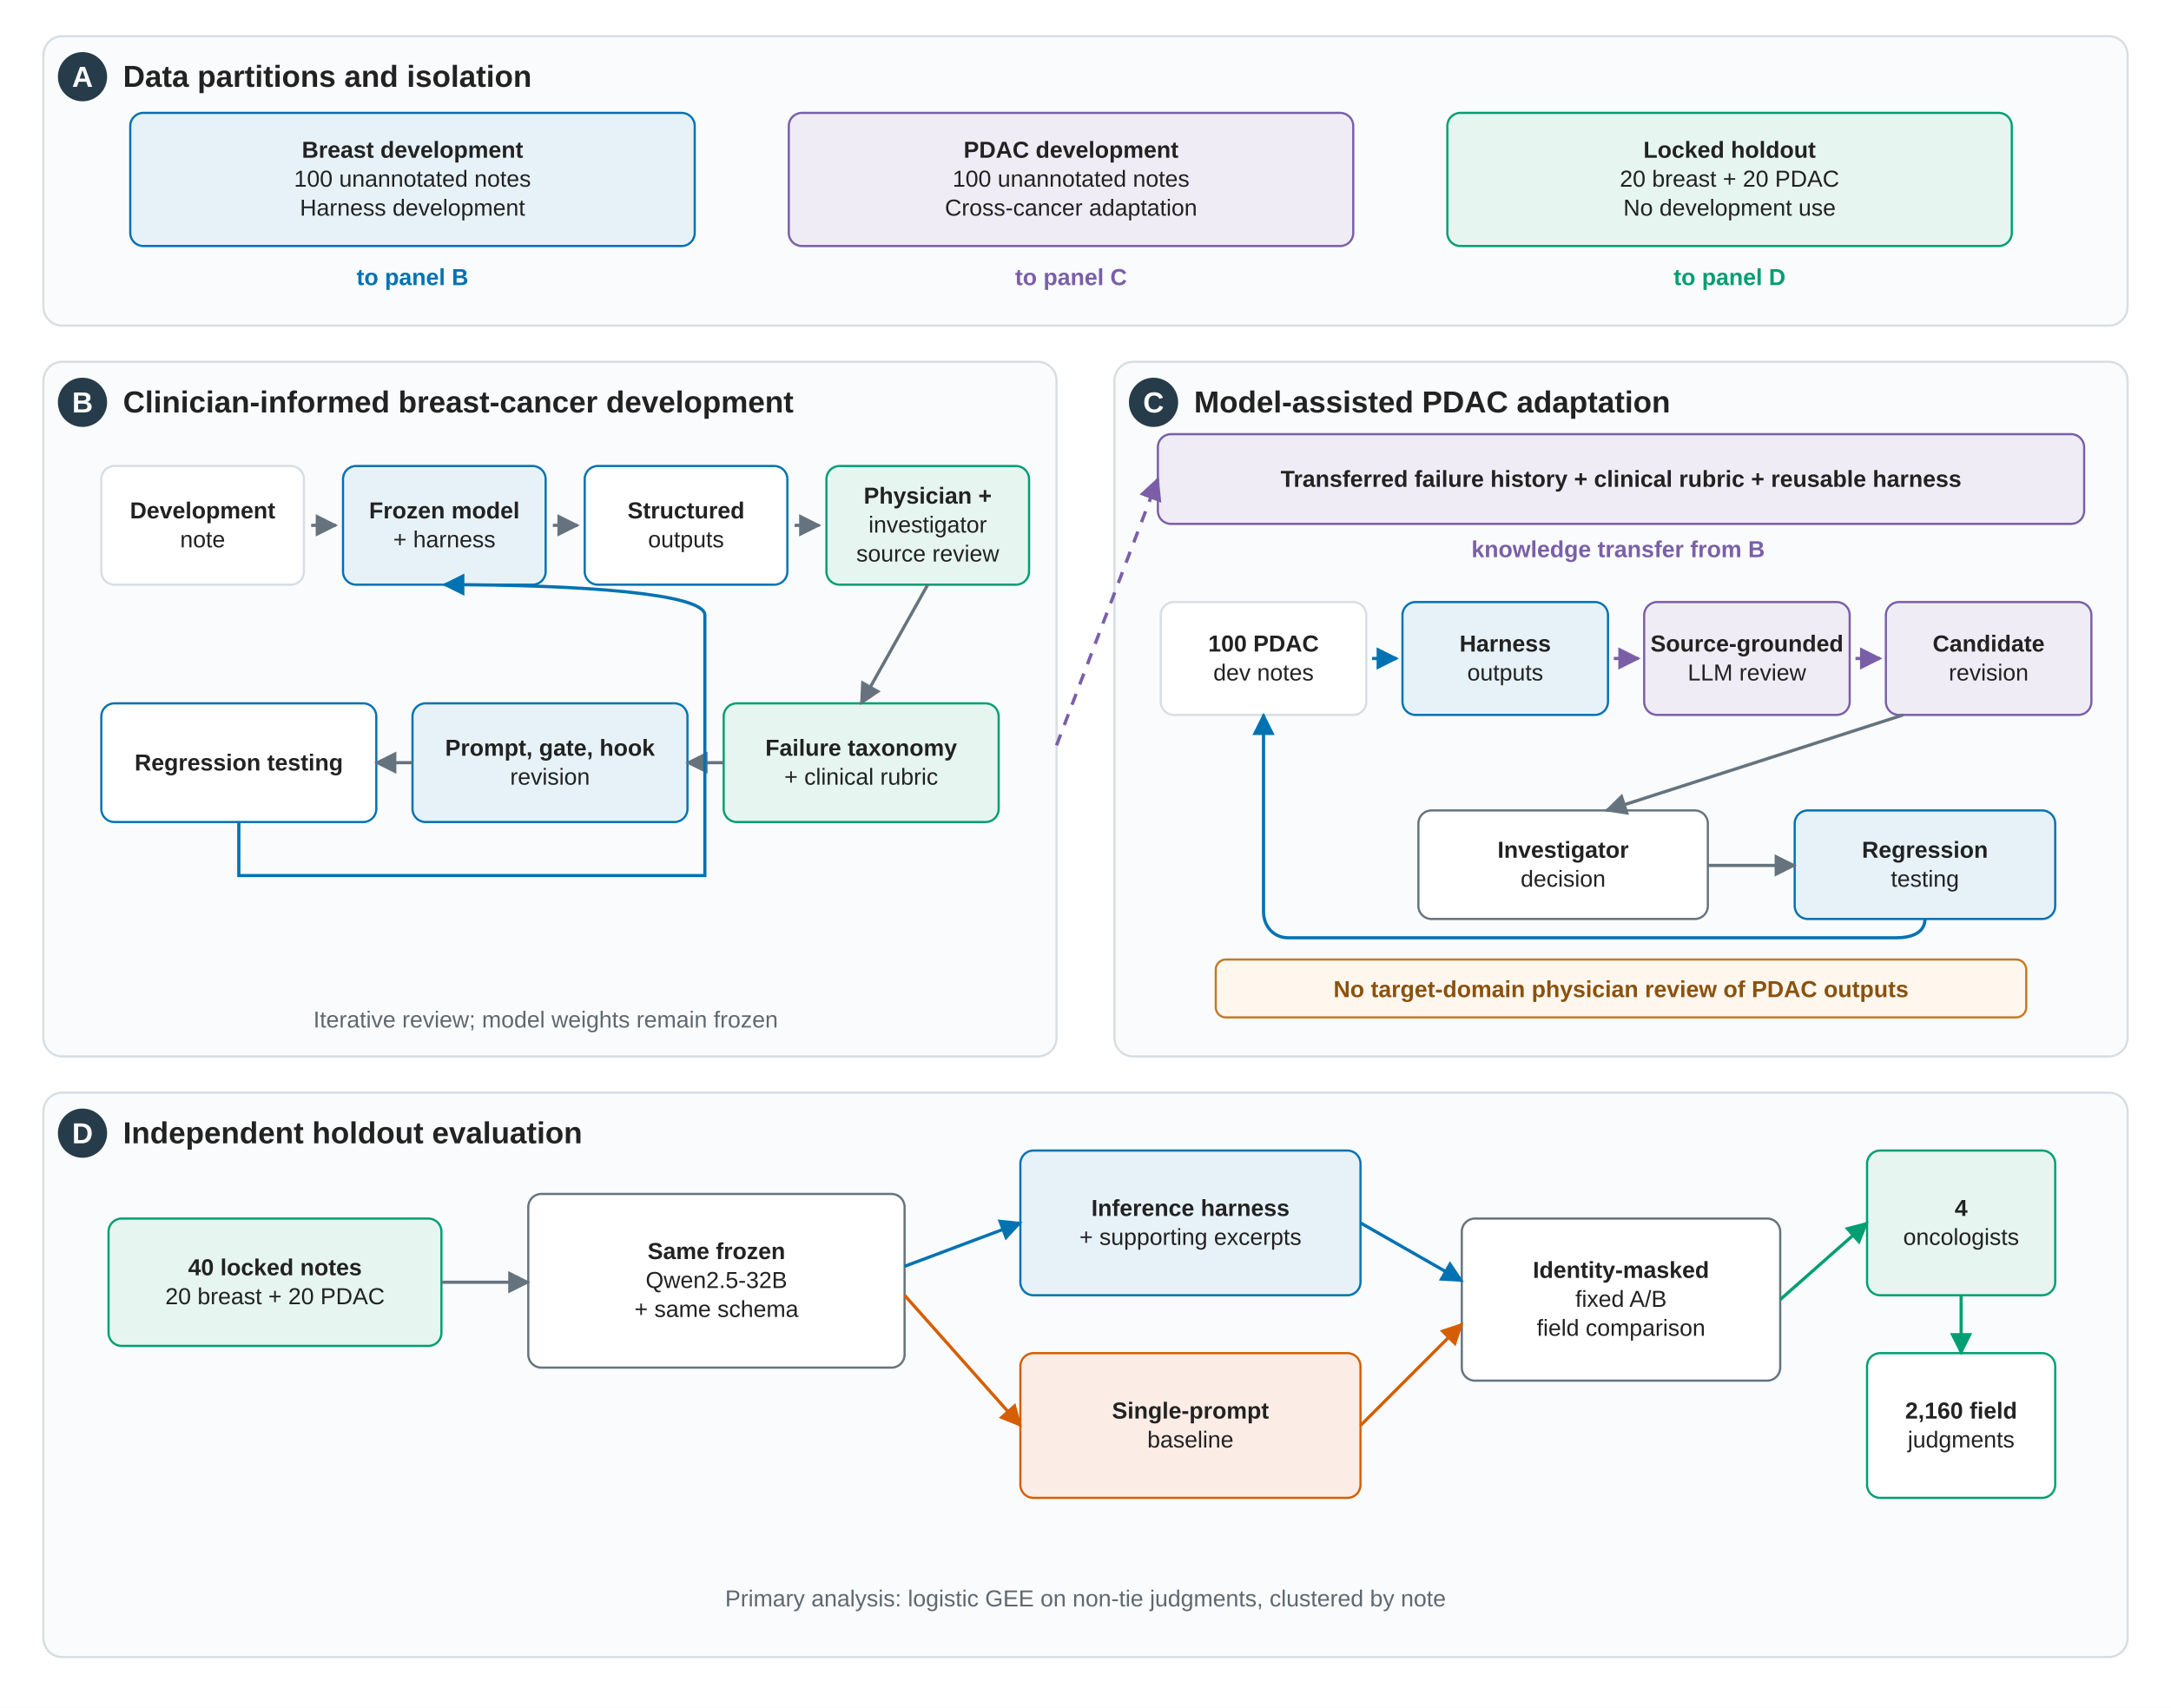
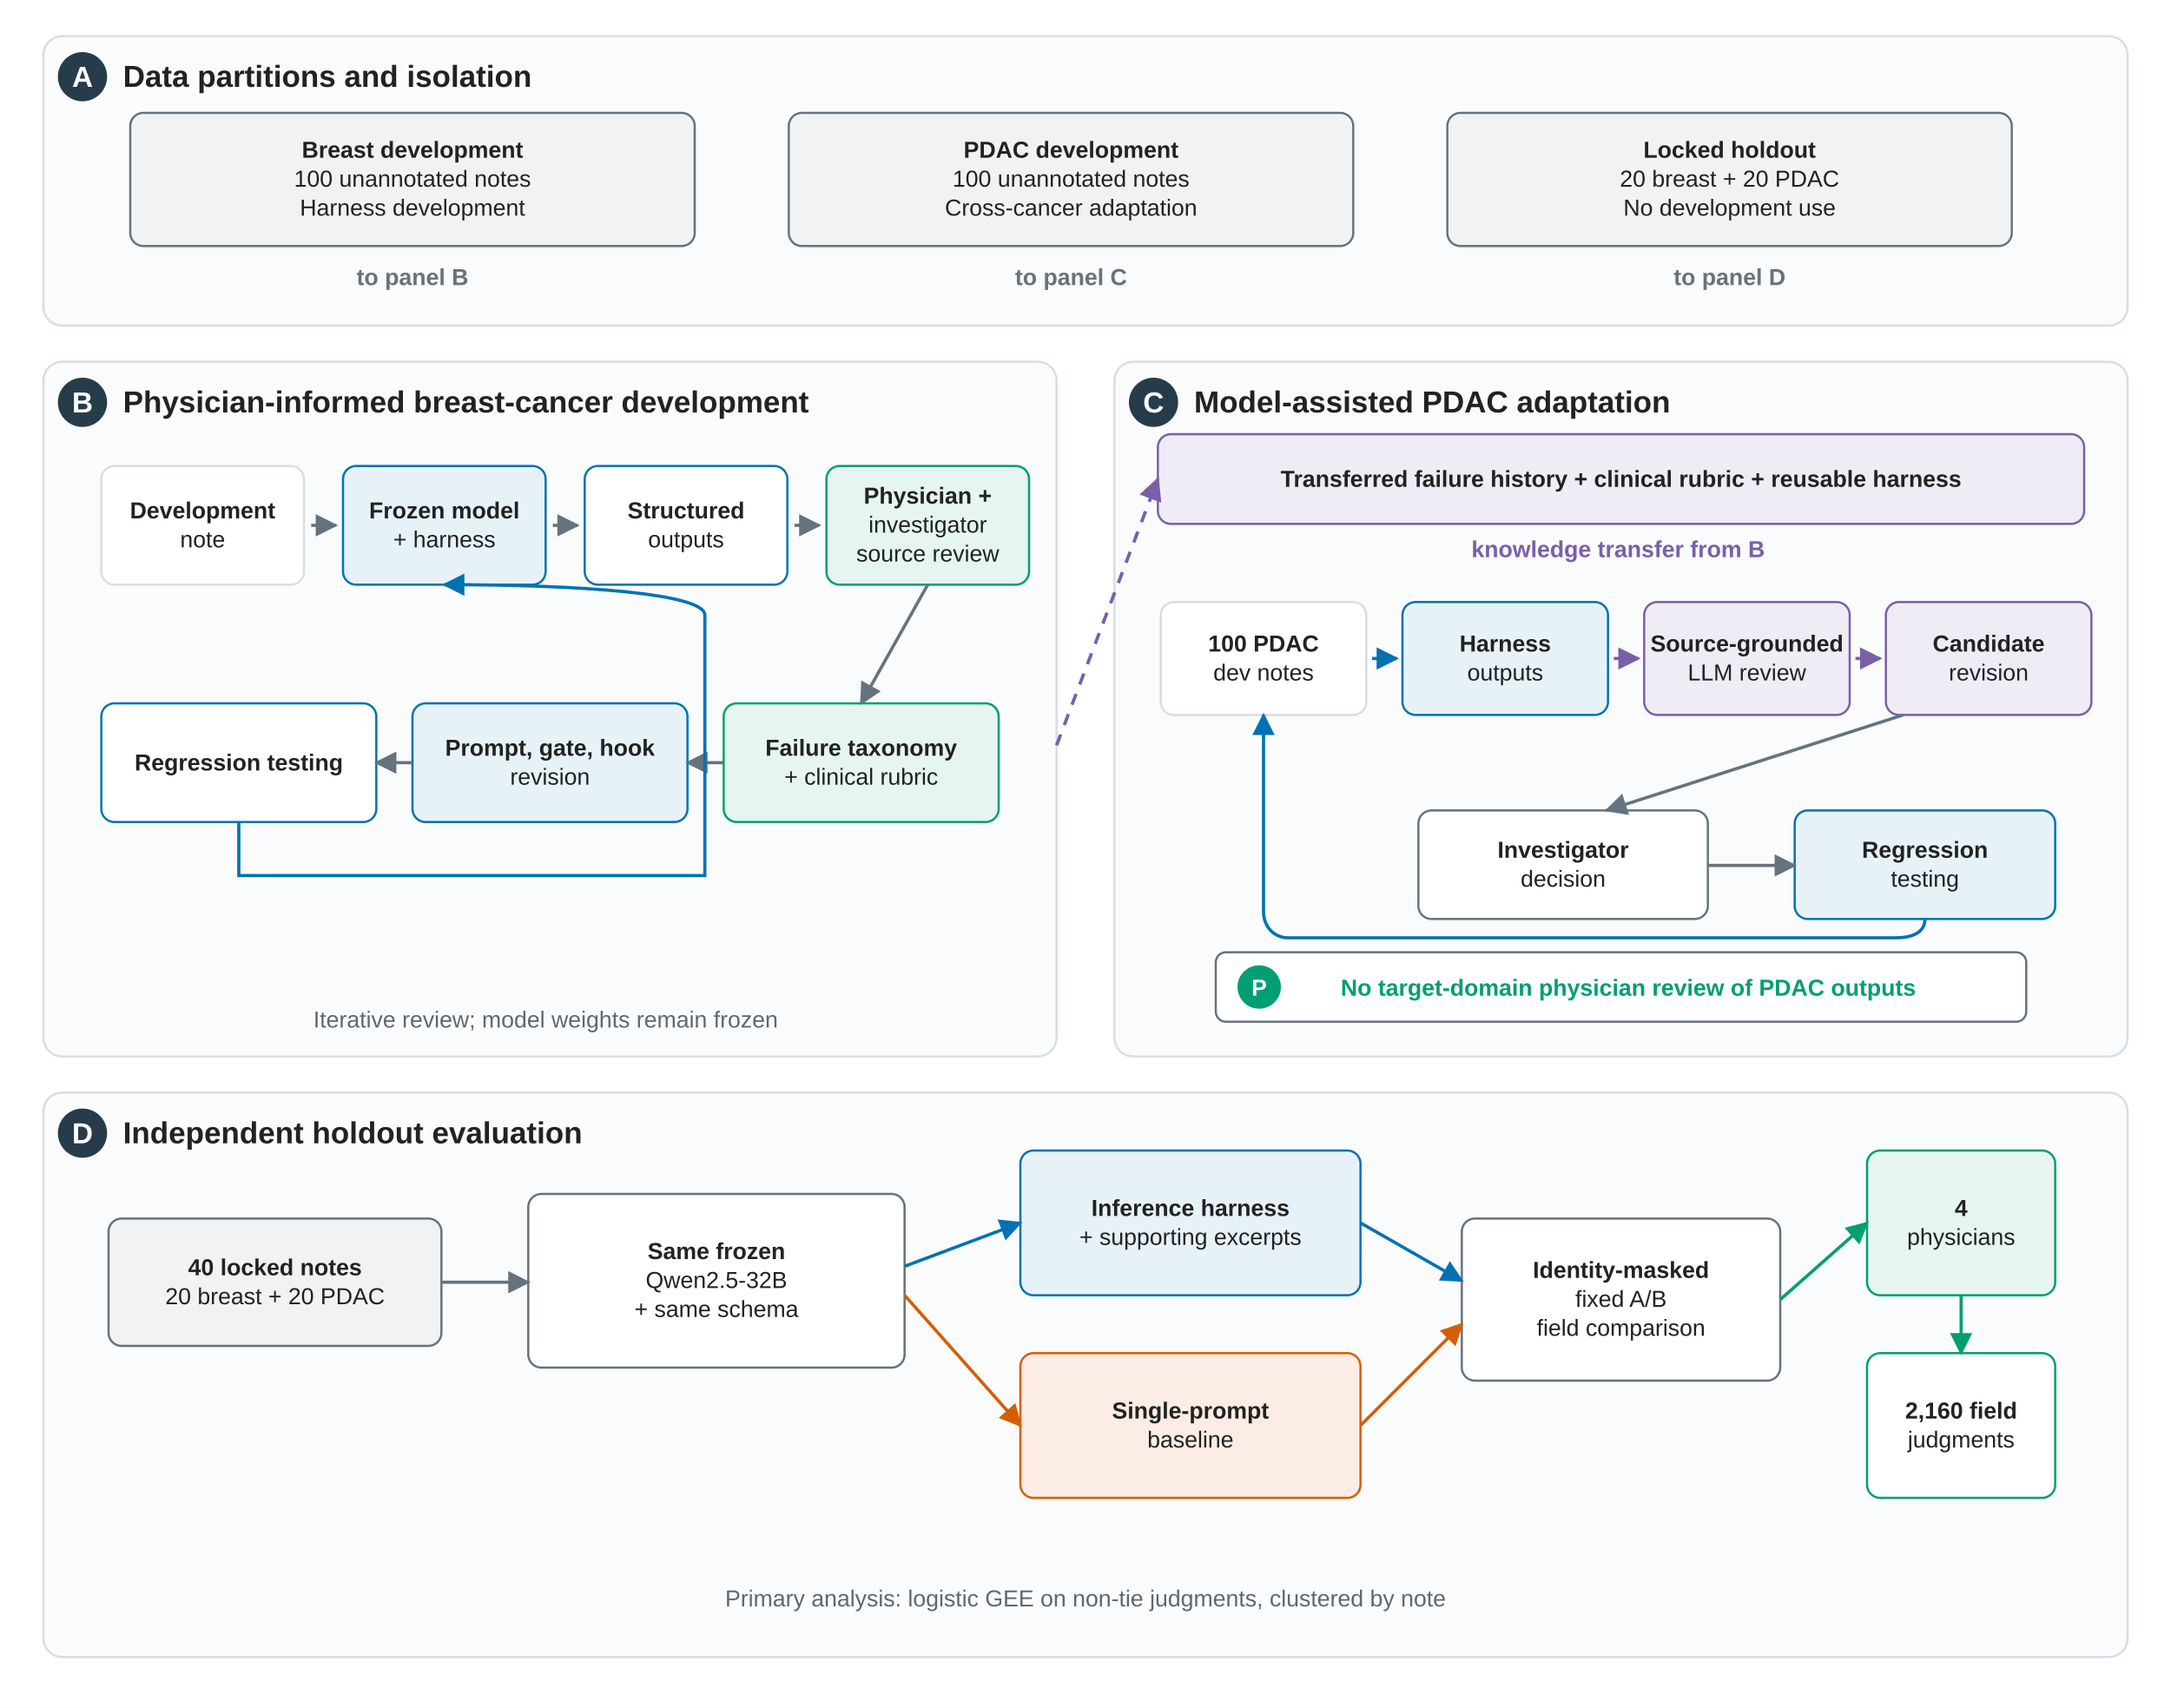
<svg xmlns="http://www.w3.org/2000/svg" width="1500" height="1180" viewBox="0 0 1500 1180">
-   <rect width="100%" height="100%" fill="white" />
+   <rect x="0" y="0" width="1500" height="1180" fill="#FFFFFF" />
  <defs>
    <marker id="arrow" viewBox="0 0 10 10" refX="9" refY="5" markerWidth="7" markerHeight="7" orient="auto-start-reverse">
      <path d="M0 0 L10 5 L0 10 z" fill="#65737E" />
    </marker>
    <marker id="arrow-blue" viewBox="0 0 10 10" refX="9" refY="5" markerWidth="7" markerHeight="7" orient="auto-start-reverse">
      <path d="M0 0 L10 5 L0 10 z" fill="#0072B2" />
    </marker>
    <marker id="arrow-purple" viewBox="0 0 10 10" refX="9" refY="5" markerWidth="7" markerHeight="7" orient="auto-start-reverse">
      <path d="M0 0 L10 5 L0 10 z" fill="#7A5FA8" />
    </marker>
    <marker id="arrow-green" viewBox="0 0 10 10" refX="9" refY="5" markerWidth="7" markerHeight="7" orient="auto-start-reverse">
      <path d="M0 0 L10 5 L0 10 z" fill="#009E73" />
    </marker>
    <marker id="arrow-orange" viewBox="0 0 10 10" refX="9" refY="5" markerWidth="7" markerHeight="7" orient="auto-start-reverse">
      <path d="M0 0 L10 5 L0 10 z" fill="#D55E00" />
    </marker>
  </defs>
  <g font-family="Arial, Helvetica, sans-serif" fill="#222222">
    <rect x="30.0" y="25.0" width="1440.0" height="200.0" rx="13" fill="#FAFBFC" stroke="#D7DEE3" stroke-width="1.5" />
    <circle cx="57.0" cy="53.0" r="17" fill="#263C4A" />
    <text x="57.0" y="60.0" text-anchor="middle" font-size="20" font-weight="700" fill="white">A</text>
    <text x="85.0" y="60.0" text-anchor="start" font-size="21" font-weight="700" fill="#222222">Data partitions and isolation</text>
-     <rect x="90.0" y="78.0" width="390.0" height="92.0" rx="9" fill="#E7F2F8" stroke="#0072B2" stroke-width="1.5" />
+     <rect x="90.0" y="78.0" width="390.0" height="92.0" rx="9" fill="#F0F2F3" stroke="#65737E" stroke-width="1.5" />
    <text x="285.0" y="109.0" text-anchor="middle" font-size="16" font-weight="700" fill="#222222">Breast development</text>
    <text x="285.0" y="129.0" text-anchor="middle" font-size="16" font-weight="400" fill="#222222">100 unannotated notes</text>
    <text x="285.0" y="149.0" text-anchor="middle" font-size="16" font-weight="400" fill="#222222">Harness development</text>
-     <text x="285.0" y="197.0" text-anchor="middle" font-size="16" font-weight="700" fill="#0072B2">to panel B</text>
-     <rect x="545.0" y="78.0" width="390.0" height="92.0" rx="9" fill="#F0ECF5" stroke="#7A5FA8" stroke-width="1.5" />
+     <text x="285.0" y="197.0" text-anchor="middle" font-size="16" font-weight="700" fill="#65737E">to panel B</text>
+     <rect x="545.0" y="78.0" width="390.0" height="92.0" rx="9" fill="#F0F2F3" stroke="#65737E" stroke-width="1.5" />
    <text x="740.0" y="109.0" text-anchor="middle" font-size="16" font-weight="700" fill="#222222">PDAC development</text>
    <text x="740.0" y="129.0" text-anchor="middle" font-size="16" font-weight="400" fill="#222222">100 unannotated notes</text>
    <text x="740.0" y="149.0" text-anchor="middle" font-size="16" font-weight="400" fill="#222222">Cross-cancer adaptation</text>
-     <text x="740.0" y="197.0" text-anchor="middle" font-size="16" font-weight="700" fill="#7A5FA8">to panel C</text>
-     <rect x="1000.0" y="78.0" width="390.0" height="92.0" rx="9" fill="#E6F5F0" stroke="#009E73" stroke-width="1.5" />
+     <text x="740.0" y="197.0" text-anchor="middle" font-size="16" font-weight="700" fill="#65737E">to panel C</text>
+     <rect x="1000.0" y="78.0" width="390.0" height="92.0" rx="9" fill="#F0F2F3" stroke="#65737E" stroke-width="1.5" />
    <text x="1195.0" y="109.0" text-anchor="middle" font-size="16" font-weight="700" fill="#222222">Locked holdout</text>
    <text x="1195.0" y="129.0" text-anchor="middle" font-size="16" font-weight="400" fill="#222222">20 breast + 20 PDAC</text>
    <text x="1195.0" y="149.0" text-anchor="middle" font-size="16" font-weight="400" fill="#222222">No development use</text>
-     <text x="1195.0" y="197.0" text-anchor="middle" font-size="16" font-weight="700" fill="#009E73">to panel D</text>
+     <text x="1195.0" y="197.0" text-anchor="middle" font-size="16" font-weight="700" fill="#65737E">to panel D</text>
    <rect x="30.0" y="250.0" width="700.0" height="480.0" rx="13" fill="#FAFBFC" stroke="#D7DEE3" stroke-width="1.5" />
    <circle cx="57.0" cy="278.0" r="17" fill="#263C4A" />
    <text x="57.0" y="285.0" text-anchor="middle" font-size="20" font-weight="700" fill="white">B</text>
-     <text x="85.0" y="285.0" text-anchor="start" font-size="21" font-weight="700" fill="#222222">Clinician-informed breast-cancer development</text>
+     <text x="85.0" y="285.0" text-anchor="start" font-size="21" font-weight="700" fill="#222222">Physician-informed breast-cancer development</text>
    <rect x="70.0" y="322.0" width="140.0" height="82.0" rx="9" fill="white" stroke="#D7DEE3" stroke-width="1.5" />
    <text x="140.0" y="358.2" text-anchor="middle" font-size="16" font-weight="700" fill="#222222">Development</text>
    <text x="140.0" y="378.2" text-anchor="middle" font-size="16" font-weight="400" fill="#222222">note</text>
    <rect x="237.0" y="322.0" width="140.0" height="82.0" rx="9" fill="#E7F2F8" stroke="#0072B2" stroke-width="1.5" />
    <text x="307.0" y="358.2" text-anchor="middle" font-size="16" font-weight="700" fill="#222222">Frozen model</text>
    <text x="307.0" y="378.2" text-anchor="middle" font-size="16" font-weight="400" fill="#222222">+ harness</text>
    <line x1="215.0" y1="363.0" x2="232.0" y2="363.0" stroke="#65737E" stroke-width="2.2" marker-end="url(#arrow)" />
    <rect x="404.0" y="322.0" width="140.0" height="82.0" rx="9" fill="white" stroke="#0072B2" stroke-width="1.5" />
    <text x="474.0" y="358.2" text-anchor="middle" font-size="16" font-weight="700" fill="#222222">Structured</text>
    <text x="474.0" y="378.2" text-anchor="middle" font-size="16" font-weight="400" fill="#222222">outputs</text>
    <line x1="382.0" y1="363.0" x2="399.0" y2="363.0" stroke="#65737E" stroke-width="2.2" marker-end="url(#arrow)" />
    <rect x="571.0" y="322.0" width="140.0" height="82.0" rx="9" fill="#E6F5F0" stroke="#009E73" stroke-width="1.5" />
    <text x="641.0" y="348.0" text-anchor="middle" font-size="16" font-weight="700" fill="#222222">Physician +</text>
    <text x="641.0" y="368.0" text-anchor="middle" font-size="16" font-weight="400" fill="#222222">investigator</text>
    <text x="641.0" y="388.0" text-anchor="middle" font-size="16" font-weight="400" fill="#222222">source review</text>
    <line x1="549.0" y1="363.0" x2="566.0" y2="363.0" stroke="#65737E" stroke-width="2.2" marker-end="url(#arrow)" />
    <rect x="500.0" y="486.0" width="190.0" height="82.0" rx="9" fill="#E6F5F0" stroke="#009E73" stroke-width="1.5" />
    <text x="595.0" y="522.2" text-anchor="middle" font-size="16" font-weight="700" fill="#222222">Failure taxonomy</text>
    <text x="595.0" y="542.2" text-anchor="middle" font-size="16" font-weight="400" fill="#222222">+ clinical rubric</text>
    <rect x="285.0" y="486.0" width="190.0" height="82.0" rx="9" fill="#E7F2F8" stroke="#0072B2" stroke-width="1.5" />
    <text x="380.0" y="522.2" text-anchor="middle" font-size="16" font-weight="700" fill="#222222">Prompt, gate, hook</text>
    <text x="380.0" y="542.2" text-anchor="middle" font-size="16" font-weight="400" fill="#222222">revision</text>
    <rect x="70.0" y="486.0" width="190.0" height="82.0" rx="9" fill="white" stroke="#0072B2" stroke-width="1.5" />
    <text x="165.0" y="532.4" text-anchor="middle" font-size="16" font-weight="700" fill="#222222">Regression testing</text>
    <line x1="641.0" y1="404.0" x2="595.0" y2="486.0" stroke="#65737E" stroke-width="2.2" marker-end="url(#arrow)" />
    <line x1="500.0" y1="527.0" x2="475.0" y2="527.0" stroke="#65737E" stroke-width="2.2" marker-end="url(#arrow)" />
    <line x1="285.0" y1="527.0" x2="260.0" y2="527.0" stroke="#65737E" stroke-width="2.2" marker-end="url(#arrow)" />
    <path d="M165,568 V605 H487 V425 C487,410 400,404 307,404" fill="none" stroke="#0072B2" stroke-width="2.2" marker-end="url(#arrow-blue)" />
    <text x="377.0" y="710.0" text-anchor="middle" font-size="16" font-weight="400" fill="#5E6870">Iterative review; model weights remain frozen</text>
    <rect x="770.0" y="250.0" width="700.0" height="480.0" rx="13" fill="#FAFBFC" stroke="#D7DEE3" stroke-width="1.5" />
    <circle cx="797.0" cy="278.0" r="17" fill="#263C4A" />
    <text x="797.0" y="285.0" text-anchor="middle" font-size="20" font-weight="700" fill="white">C</text>
    <text x="825.0" y="285.0" text-anchor="start" font-size="21" font-weight="700" fill="#222222">Model-assisted PDAC adaptation</text>
    <rect x="800.0" y="300.0" width="640.0" height="62.0" rx="9" fill="#F0ECF5" stroke="#7A5FA8" stroke-width="1.5" />
    <text x="1120.0" y="336.4" text-anchor="middle" font-size="16" font-weight="700" fill="#222222">Transferred failure history + clinical rubric + reusable harness</text>
    <text x="1118.0" y="385.0" text-anchor="middle" font-size="16" font-weight="700" fill="#7A5FA8">knowledge transfer from B</text>
    <line x1="730" y1="515" x2="800" y2="331" stroke="#7A5FA8" stroke-width="2.3" stroke-dasharray="8 7" marker-end="url(#arrow-purple)" />
    <rect x="802.0" y="416.0" width="142.0" height="78.0" rx="9" fill="white" stroke="#D7DEE3" stroke-width="1.5" />
    <text x="873.0" y="450.2" text-anchor="middle" font-size="16" font-weight="700" fill="#222222">100 PDAC</text>
    <text x="873.0" y="470.2" text-anchor="middle" font-size="16" font-weight="400" fill="#222222">dev notes</text>
    <rect x="969.0" y="416.0" width="142.0" height="78.0" rx="9" fill="#E7F2F8" stroke="#0072B2" stroke-width="1.5" />
    <text x="1040.0" y="450.2" text-anchor="middle" font-size="16" font-weight="700" fill="#222222">Harness</text>
    <text x="1040.0" y="470.2" text-anchor="middle" font-size="16" font-weight="400" fill="#222222">outputs</text>
    <line x1="948.0" y1="455.0" x2="965.0" y2="455.0" stroke="#0072B2" stroke-width="2.2" marker-end="url(#arrow-blue)" />
    <rect x="1136.0" y="416.0" width="142.0" height="78.0" rx="9" fill="#F0ECF5" stroke="#7A5FA8" stroke-width="1.5" />
    <text x="1207.0" y="450.2" text-anchor="middle" font-size="16" font-weight="700" fill="#222222">Source-grounded</text>
    <text x="1207.0" y="470.2" text-anchor="middle" font-size="16" font-weight="400" fill="#222222">LLM review</text>
    <line x1="1115.0" y1="455.0" x2="1132.0" y2="455.0" stroke="#7A5FA8" stroke-width="2.2" marker-end="url(#arrow-purple)" />
    <rect x="1303.0" y="416.0" width="142.0" height="78.0" rx="9" fill="#F0ECF5" stroke="#7A5FA8" stroke-width="1.5" />
    <text x="1374.0" y="450.2" text-anchor="middle" font-size="16" font-weight="700" fill="#222222">Candidate</text>
    <text x="1374.0" y="470.2" text-anchor="middle" font-size="16" font-weight="400" fill="#222222">revision</text>
    <line x1="1282.0" y1="455.0" x2="1299.0" y2="455.0" stroke="#7A5FA8" stroke-width="2.2" marker-end="url(#arrow-purple)" />
    <rect x="980.0" y="560.0" width="200.0" height="75.0" rx="9" fill="white" stroke="#65737E" stroke-width="1.5" />
    <text x="1080.0" y="592.7" text-anchor="middle" font-size="16" font-weight="700" fill="#222222">Investigator</text>
    <text x="1080.0" y="612.7" text-anchor="middle" font-size="16" font-weight="400" fill="#222222">decision</text>
    <rect x="1240.0" y="560.0" width="180.0" height="75.0" rx="9" fill="#E7F2F8" stroke="#0072B2" stroke-width="1.5" />
    <text x="1330.0" y="592.7" text-anchor="middle" font-size="16" font-weight="700" fill="#222222">Regression</text>
    <text x="1330.0" y="612.7" text-anchor="middle" font-size="16" font-weight="400" fill="#222222">testing</text>
    <line x1="1315.0" y1="494.0" x2="1110.0" y2="560.0" stroke="#65737E" stroke-width="2.2" marker-end="url(#arrow)" />
    <line x1="1180.0" y1="598.0" x2="1240.0" y2="598.0" stroke="#65737E" stroke-width="2.2" marker-end="url(#arrow)" />
    <path d="M1330,635 C1330,645 1320,648 1310,648 H890 C880,648 873,640 873,630 V494" fill="none" stroke="#0072B2" stroke-width="2.2" marker-end="url(#arrow-blue)" />
-     <rect x="840.0" y="663.0" width="560.0" height="40.0" rx="7" fill="#FFF7ED" stroke="#C37A2A" stroke-width="1.5" />
-     <text x="1120.0" y="689.0" text-anchor="middle" font-size="16" font-weight="700" fill="#8A520F">No target-domain physician review of PDAC outputs</text>
+     <rect x="840.0" y="658.0" width="560.0" height="48.0" rx="7" fill="white" stroke="#65737E" stroke-width="1.5" />
+     <circle cx="870" cy="682" r="15" fill="#009E73" />
+     <text x="870.0" y="688.0" text-anchor="middle" font-size="16" font-weight="700" fill="white">P</text>
+     <text x="1125.0" y="688.0" text-anchor="middle" font-size="16" font-weight="700" fill="#009E73">No target-domain physician review of PDAC outputs</text>
    <rect x="30.0" y="755.0" width="1440.0" height="390.0" rx="13" fill="#FAFBFC" stroke="#D7DEE3" stroke-width="1.5" />
    <circle cx="57.0" cy="783.0" r="17" fill="#263C4A" />
    <text x="57.0" y="790.0" text-anchor="middle" font-size="20" font-weight="700" fill="white">D</text>
    <text x="85.0" y="790.0" text-anchor="start" font-size="21" font-weight="700" fill="#222222">Independent holdout evaluation</text>
-     <rect x="75.0" y="842.0" width="230.0" height="88.0" rx="9" fill="#E6F5F0" stroke="#009E73" stroke-width="1.5" />
+     <rect x="75.0" y="842.0" width="230.0" height="88.0" rx="9" fill="#F0F2F3" stroke="#65737E" stroke-width="1.5" />
    <text x="190.0" y="881.2" text-anchor="middle" font-size="16" font-weight="700" fill="#222222">40 locked notes</text>
    <text x="190.0" y="901.2" text-anchor="middle" font-size="16" font-weight="400" fill="#222222">20 breast + 20 PDAC</text>
    <rect x="365.0" y="825.0" width="260.0" height="120.0" rx="9" fill="white" stroke="#65737E" stroke-width="1.5" />
    <text x="495.0" y="870.0" text-anchor="middle" font-size="16" font-weight="700" fill="#222222">Same frozen</text>
    <text x="495.0" y="890.0" text-anchor="middle" font-size="16" font-weight="400" fill="#222222">Qwen2.5-32B</text>
    <text x="495.0" y="910.0" text-anchor="middle" font-size="16" font-weight="400" fill="#222222">+ same schema</text>
    <line x1="305.0" y1="886.0" x2="365.0" y2="886.0" stroke="#65737E" stroke-width="2.2" marker-end="url(#arrow)" />
    <rect x="705.0" y="795.0" width="235.0" height="100.0" rx="9" fill="#E7F2F8" stroke="#0072B2" stroke-width="1.5" />
    <text x="822.5" y="840.2" text-anchor="middle" font-size="16" font-weight="700" fill="#222222">Inference harness</text>
    <text x="822.5" y="860.2" text-anchor="middle" font-size="16" font-weight="400" fill="#222222">+ supporting excerpts</text>
    <rect x="705.0" y="935.0" width="235.0" height="100.0" rx="9" fill="#FBECE5" stroke="#D55E00" stroke-width="1.5" />
    <text x="822.5" y="980.2" text-anchor="middle" font-size="16" font-weight="700" fill="#222222">Single-prompt</text>
    <text x="822.5" y="1000.2" text-anchor="middle" font-size="16" font-weight="400" fill="#222222">baseline</text>
    <line x1="625.0" y1="875.0" x2="705.0" y2="845.0" stroke="#0072B2" stroke-width="2.2" marker-end="url(#arrow-blue)" />
    <line x1="625.0" y1="895.0" x2="705.0" y2="985.0" stroke="#D55E00" stroke-width="2.2" marker-end="url(#arrow-orange)" />
    <rect x="1010.0" y="842.0" width="220.0" height="112.0" rx="9" fill="white" stroke="#65737E" stroke-width="1.5" />
    <text x="1120.0" y="883.0" text-anchor="middle" font-size="16" font-weight="700" fill="#222222">Identity-masked</text>
    <text x="1120.0" y="903.0" text-anchor="middle" font-size="16" font-weight="400" fill="#222222">fixed A/B</text>
    <text x="1120.0" y="923.0" text-anchor="middle" font-size="16" font-weight="400" fill="#222222">field comparison</text>
    <line x1="940.0" y1="845.0" x2="1010.0" y2="885.0" stroke="#0072B2" stroke-width="2.2" marker-end="url(#arrow-blue)" />
    <line x1="940.0" y1="985.0" x2="1010.0" y2="915.0" stroke="#D55E00" stroke-width="2.2" marker-end="url(#arrow-orange)" />
    <rect x="1290.0" y="795.0" width="130.0" height="100.0" rx="9" fill="#E6F5F0" stroke="#009E73" stroke-width="1.5" />
    <text x="1355.0" y="840.2" text-anchor="middle" font-size="16" font-weight="700" fill="#222222">4</text>
-     <text x="1355.0" y="860.2" text-anchor="middle" font-size="16" font-weight="400" fill="#222222">oncologists</text>
+     <text x="1355.0" y="860.2" text-anchor="middle" font-size="16" font-weight="400" fill="#222222">physicians</text>
    <rect x="1290.0" y="935.0" width="130.0" height="100.0" rx="9" fill="white" stroke="#009E73" stroke-width="1.5" />
    <text x="1355.0" y="980.2" text-anchor="middle" font-size="16" font-weight="700" fill="#222222">2,160 field</text>
    <text x="1355.0" y="1000.2" text-anchor="middle" font-size="16" font-weight="400" fill="#222222">judgments</text>
    <line x1="1230.0" y1="898.0" x2="1290.0" y2="845.0" stroke="#009E73" stroke-width="2.2" marker-end="url(#arrow-green)" />
    <line x1="1355.0" y1="895.0" x2="1355.0" y2="935.0" stroke="#009E73" stroke-width="2.2" marker-end="url(#arrow-green)" />
    <text x="750.0" y="1110.0" text-anchor="middle" font-size="16" font-weight="400" fill="#5E6870">Primary analysis: logistic GEE on non-tie judgments, clustered by note</text>
  </g>
</svg>
